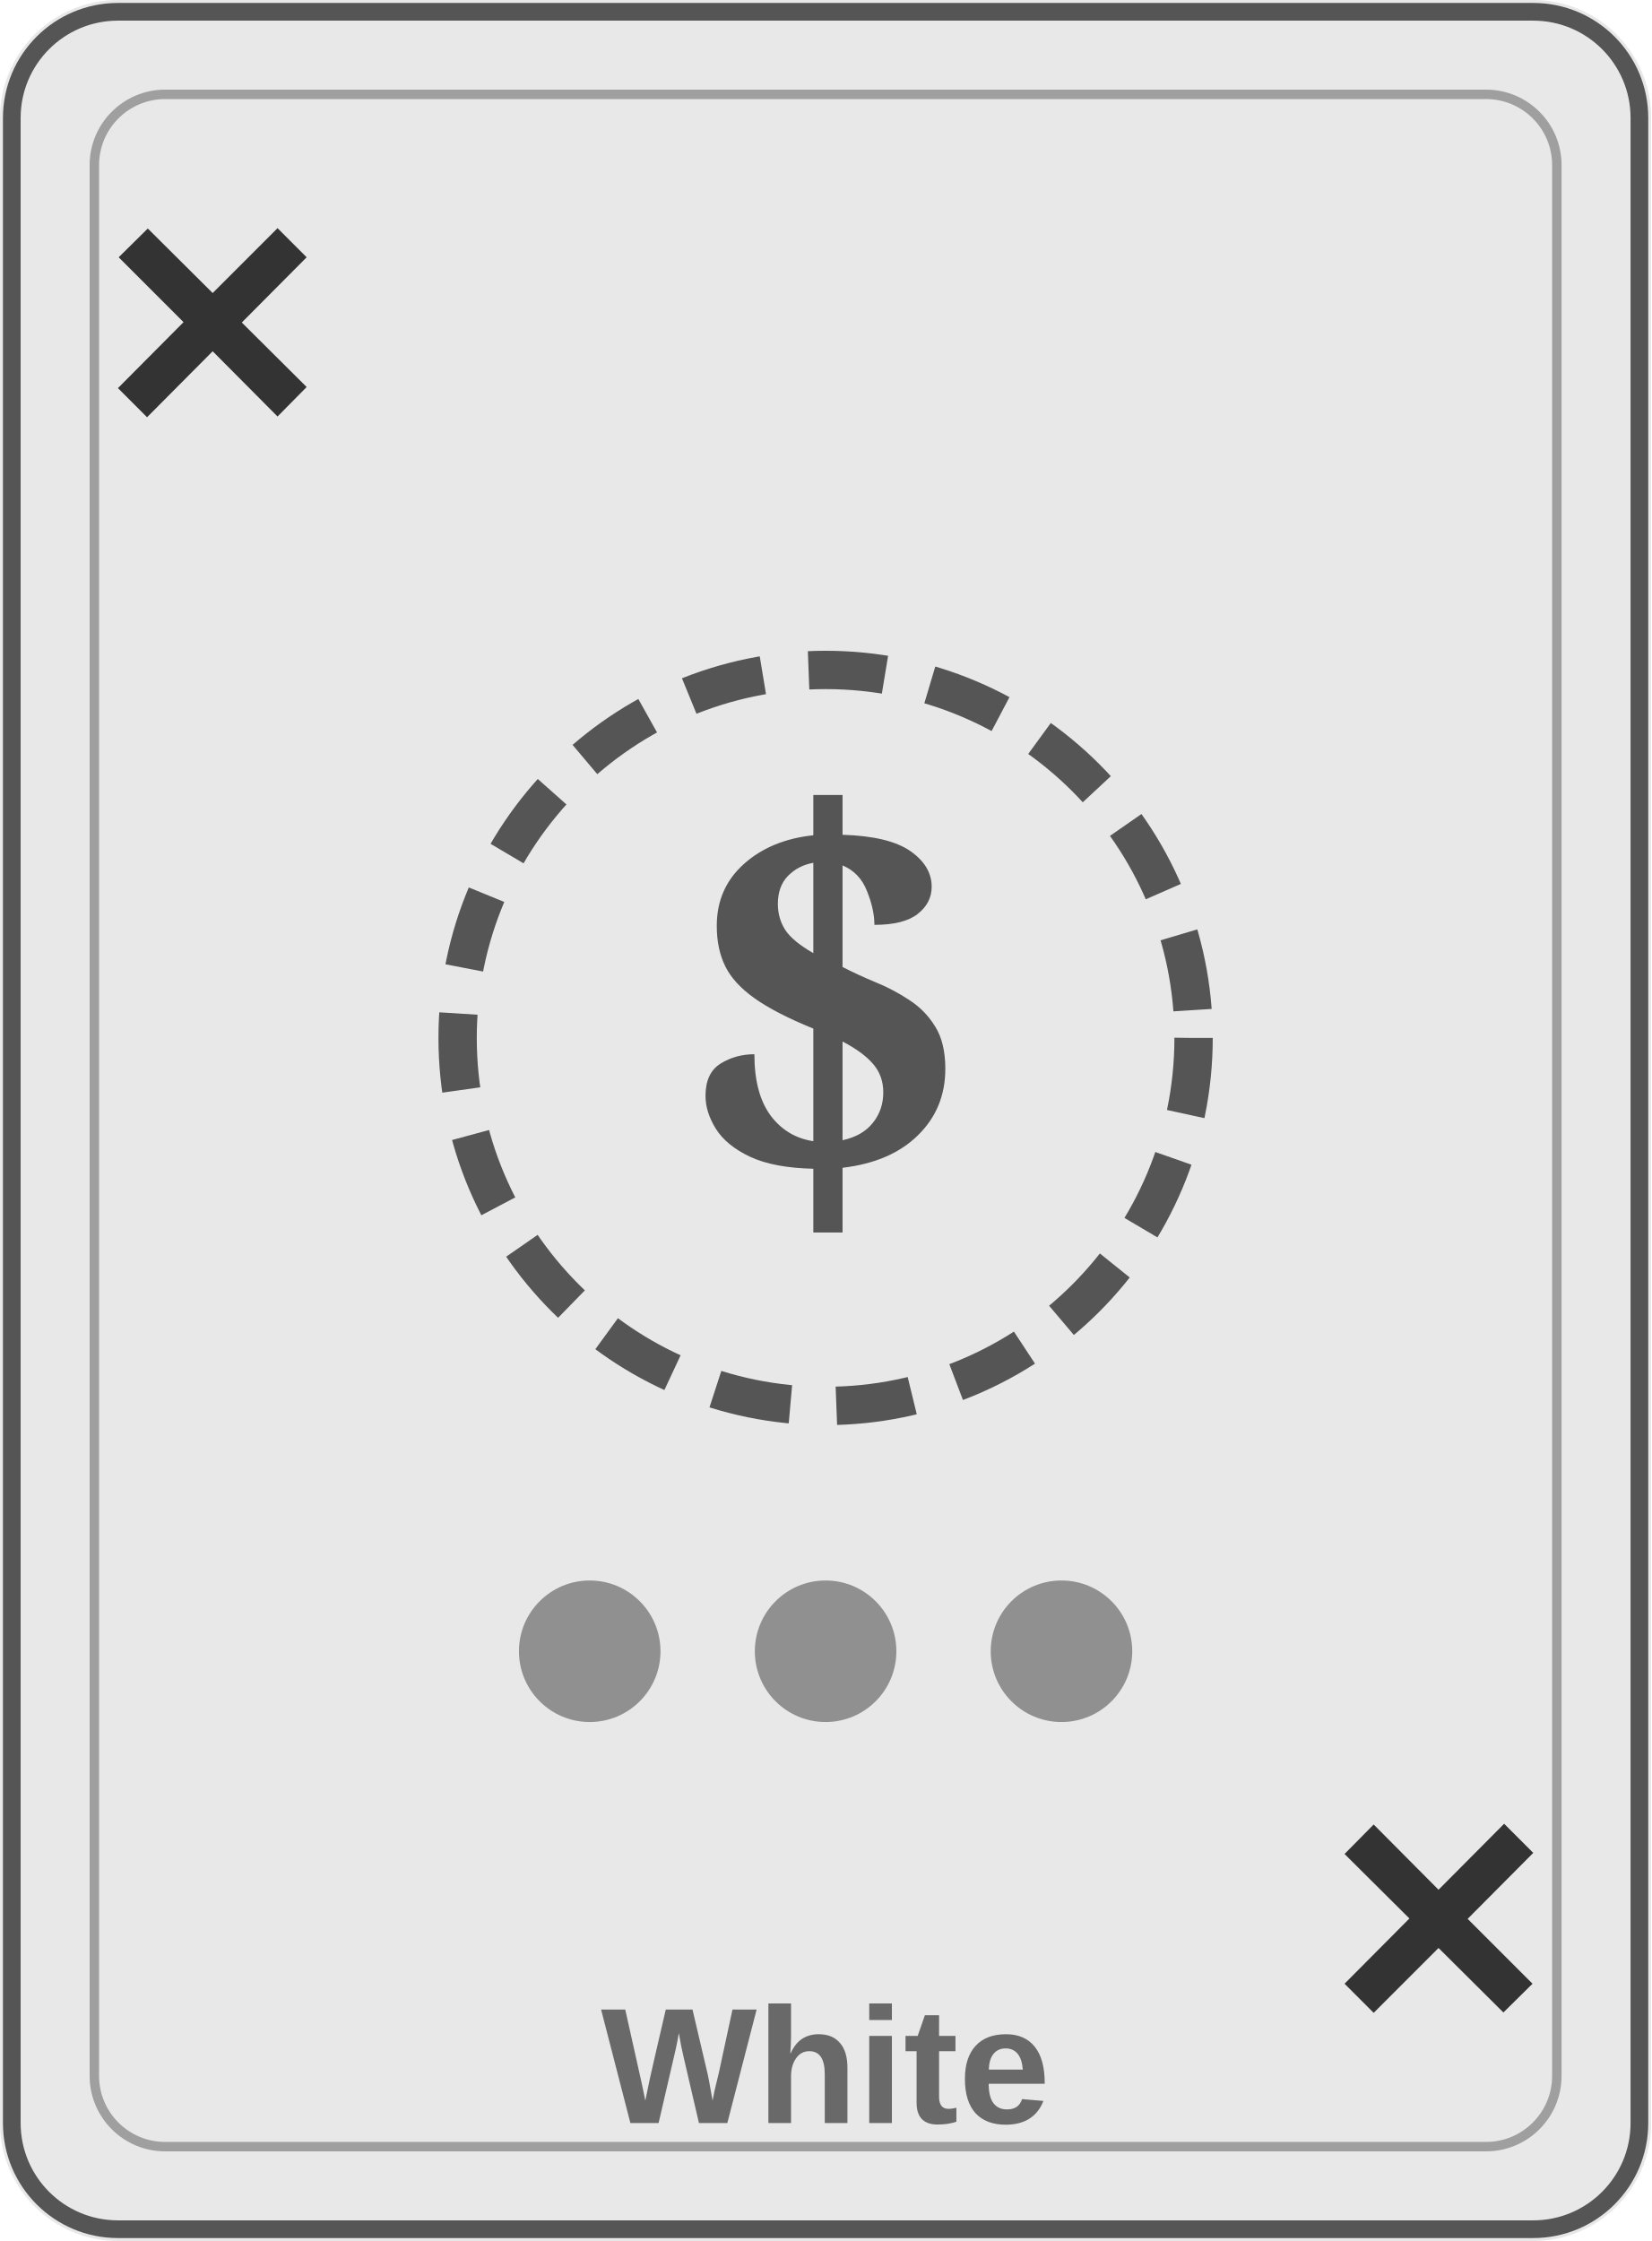
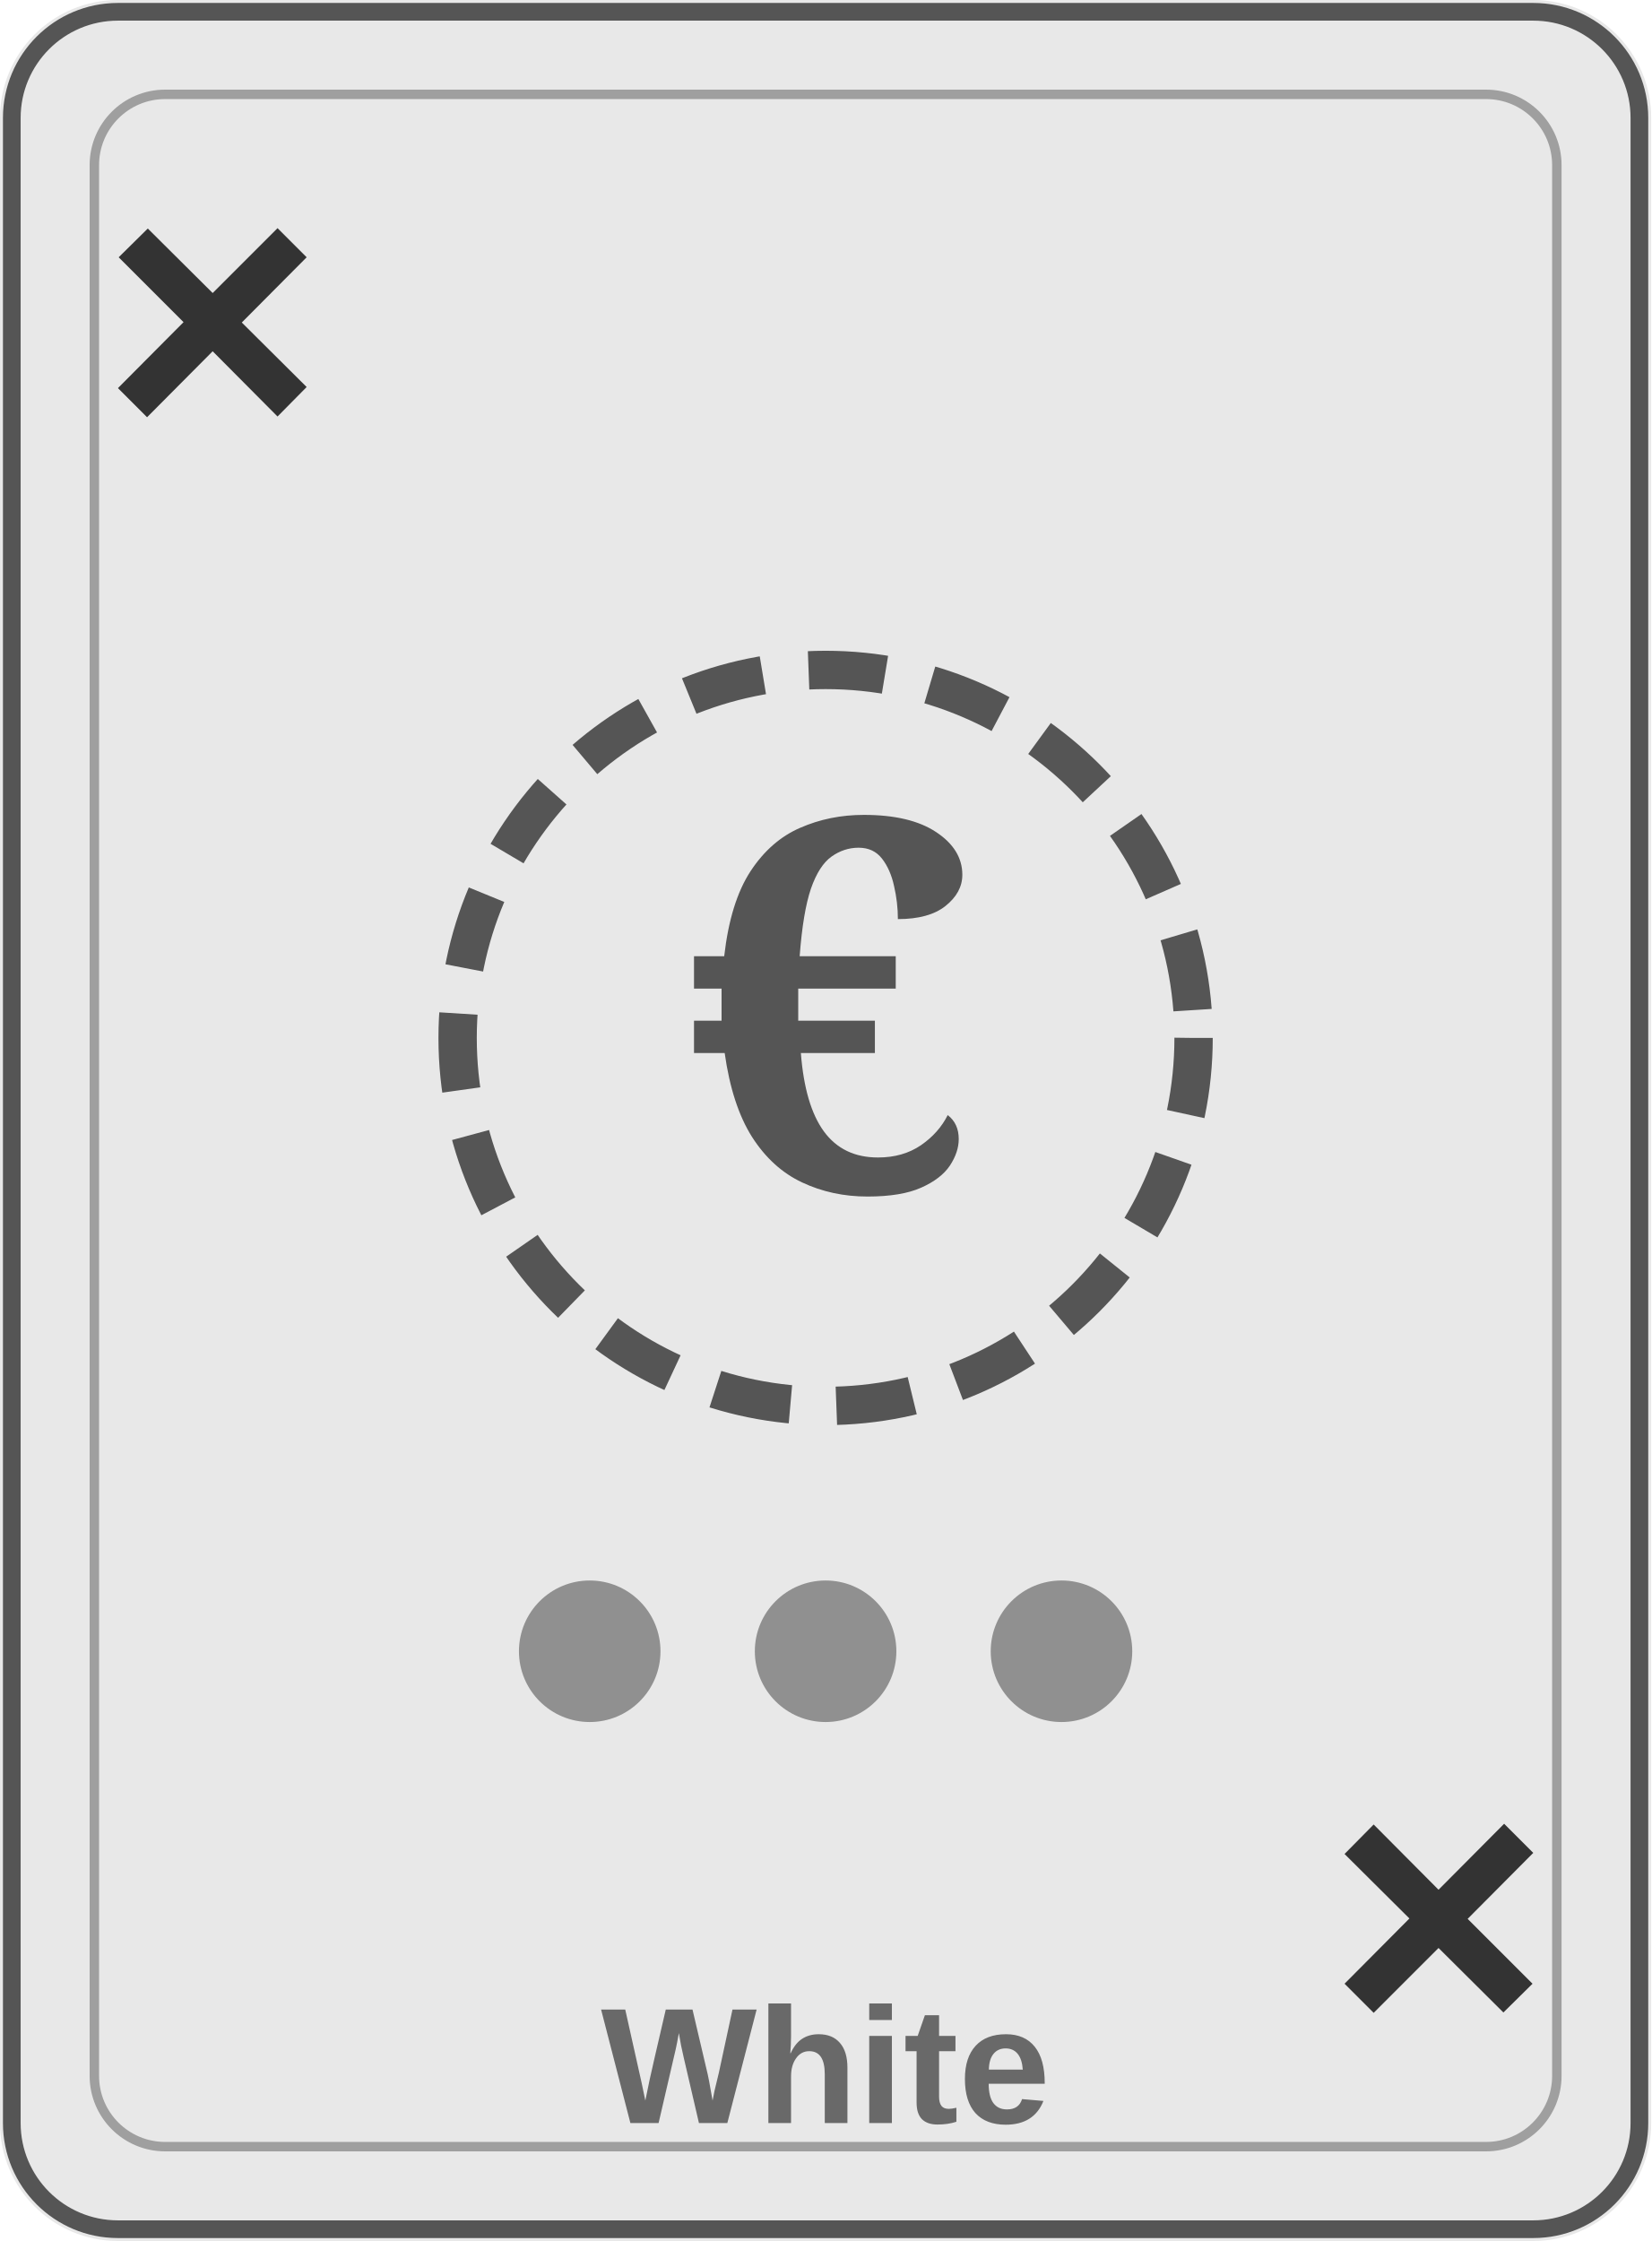
<svg xmlns="http://www.w3.org/2000/svg" width="140" height="190" viewBox="0 0 140 190">
  <rect width="140" height="190" rx="10" ry="10" fill="#e8e8e8" />
  <rect x="1" y="1" width="138" height="188" rx="9" ry="9" fill="none" stroke="#555555" stroke-width="1.5" />
  <rect x="8" y="8" width="124" height="174" rx="6" ry="6" fill="none" stroke="#555555" stroke-width="0.8" opacity="0.5" />
  <text x="18" y="38" font-family="Arial, sans-serif" font-size="32" font-weight="bold" text-anchor="middle" fill="#333333">×</text>
  <text x="122" y="172" font-family="Arial, sans-serif" font-size="32" font-weight="bold" text-anchor="middle" fill="#333333" transform="rotate(180,122,162)">×</text>
  <g transform="translate(70,88) scale(1.3)">
    <circle cx="0" cy="0" r="24" fill="none" stroke="#555555" stroke-width="2.5" stroke-dasharray="5,3" />
-     <text x="0" y="10" font-family="serif" font-size="34" font-weight="bold" text-anchor="middle" fill="#555555">$</text>
+     <text x="0" y="10" font-family="serif" font-size="34" font-weight="bold" text-anchor="middle" fill="#555555">€</text>
  </g>
  <circle cx="50" cy="140" r="6" fill="#555555" opacity="0.6" />
  <circle cx="70" cy="140" r="6" fill="#555555" opacity="0.6" />
  <circle cx="90" cy="140" r="6" fill="#555555" opacity="0.6" />
  <text x="70" y="180" font-family="Arial, sans-serif" font-size="14" font-weight="bold" text-anchor="middle" fill="#333333" opacity="0.7">White</text>
</svg>
